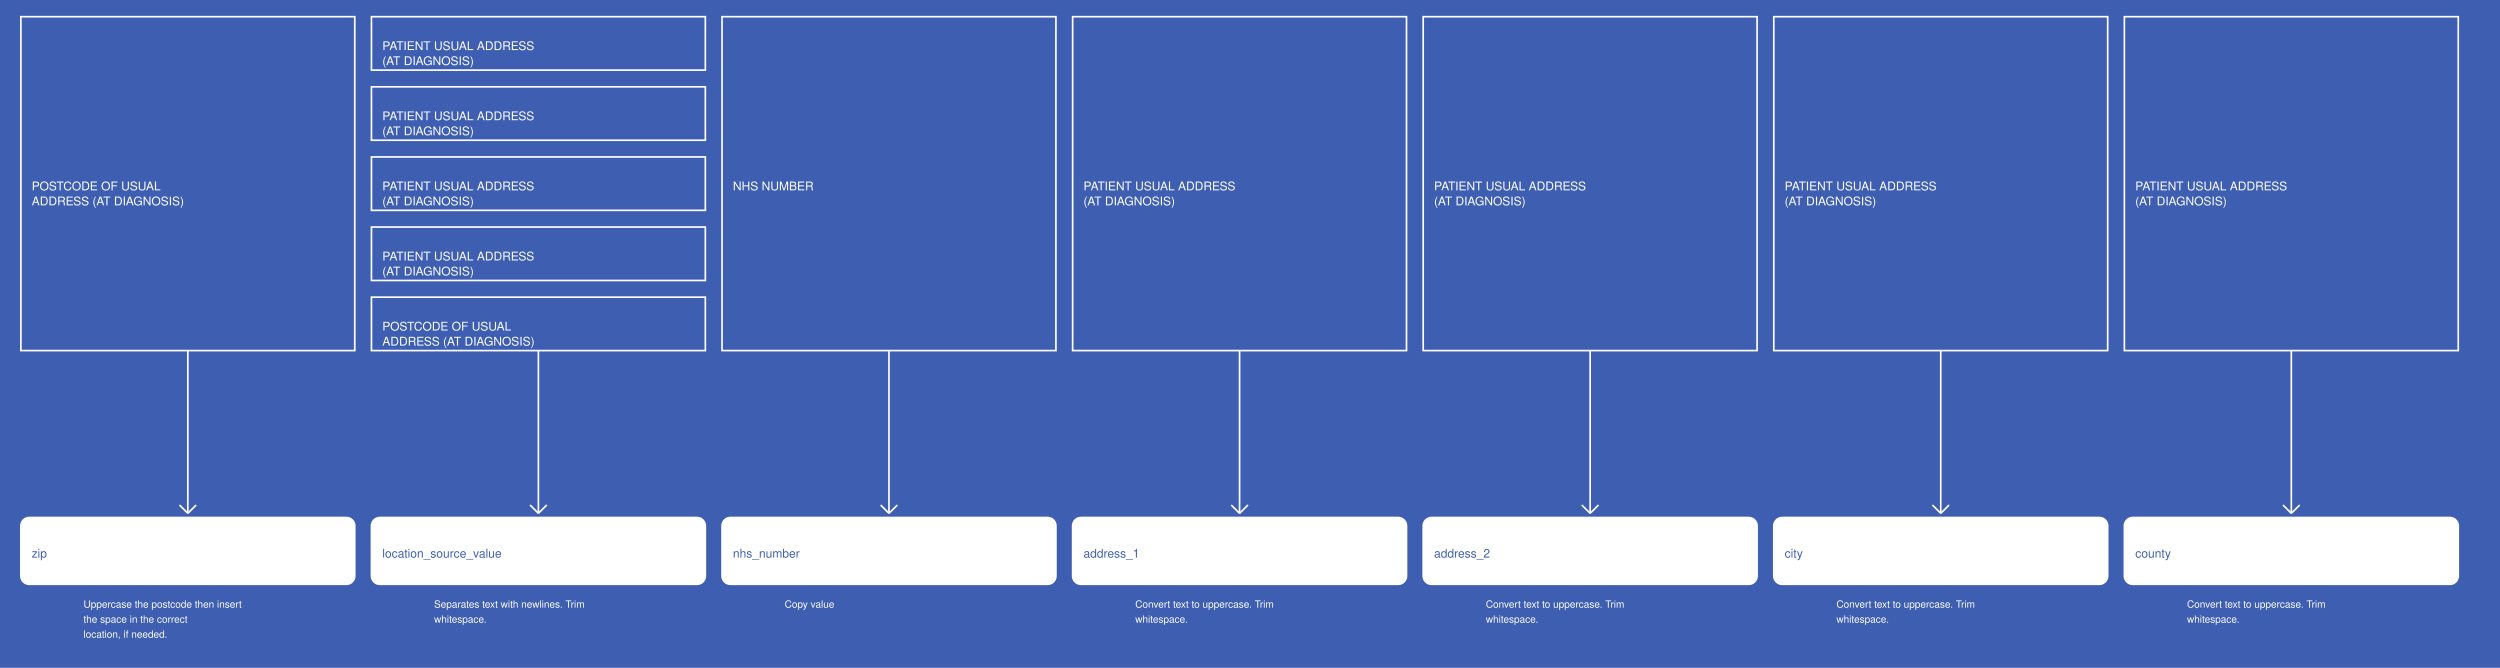
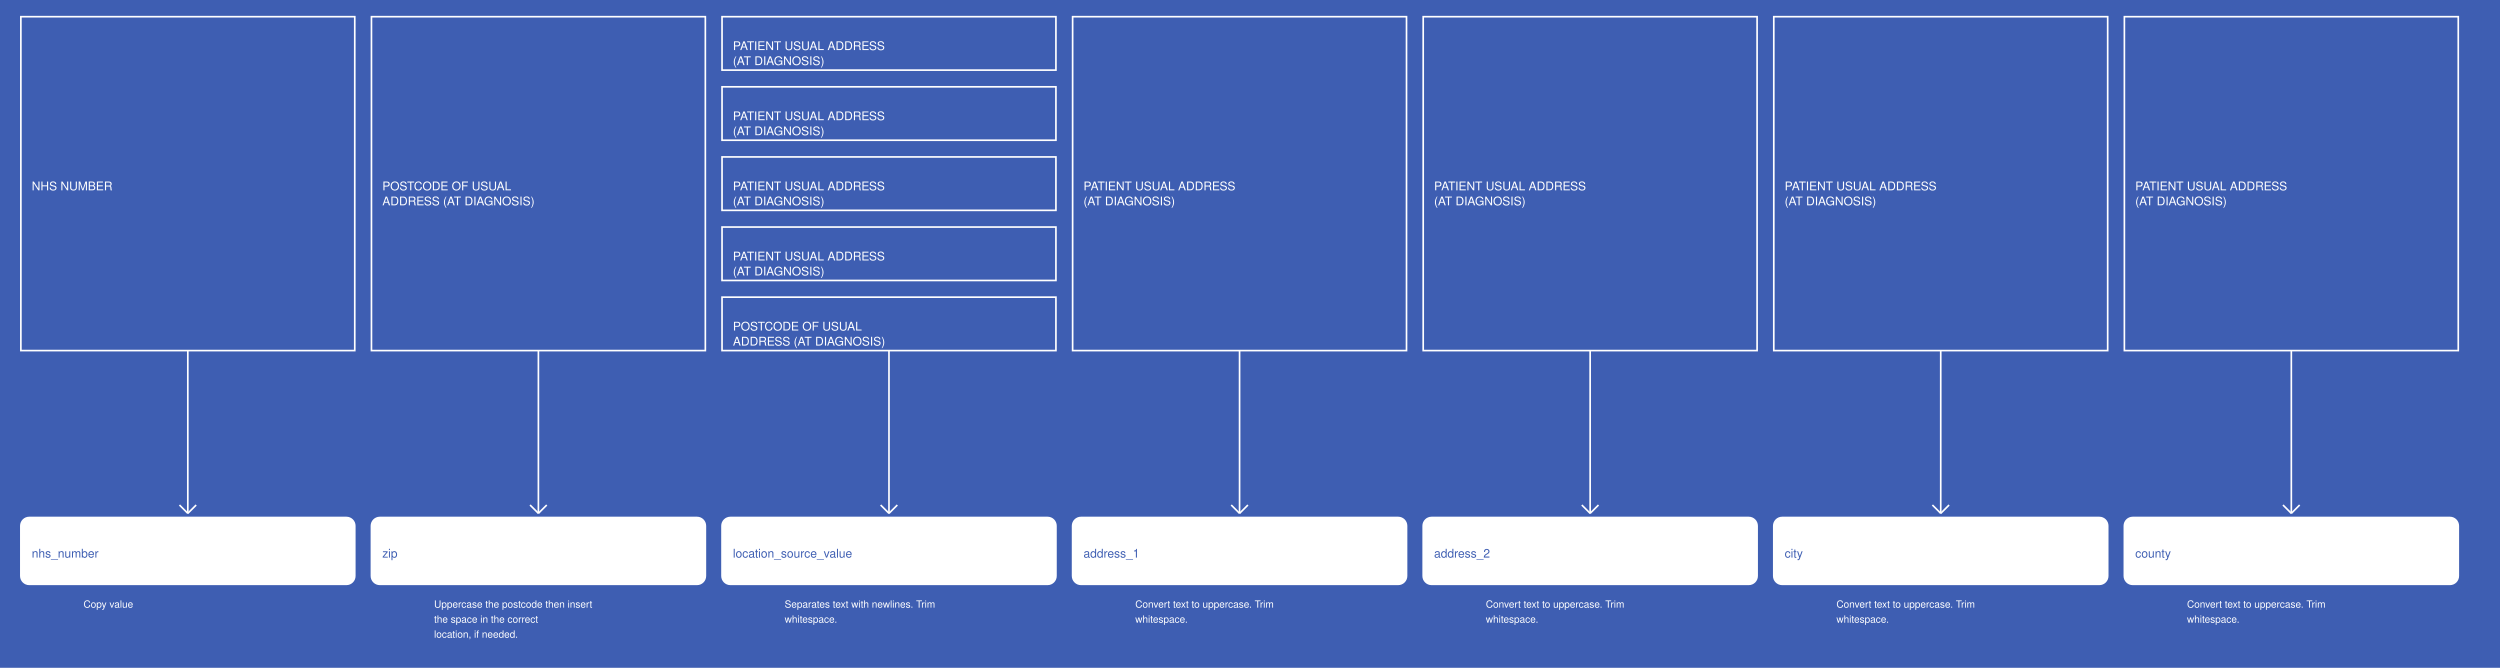
<svg xmlns="http://www.w3.org/2000/svg" width="2995" height="800">
  <rect width="100%" height="100%" fill="#3E5EB2" />
  <g>
    <rect x="25" y="20" width="400" height="400" fill="#3E5EB2" stroke="white" stroke-width="2" />
-     <text x="38" y="228" fill="white" font-family="Helvetica" font-size="1.2em" text-anchor="start">POSTCODE OF USUAL</text>
-     <text x="38" y="246" fill="white" font-family="Helvetica" font-size="1.2em" text-anchor="start">ADDRESS (AT DIAGNOSIS)</text>
+     <text x="38" y="228" fill="white" font-family="Helvetica" font-size="1.2em" text-anchor="start">NHS NUMBER</text>
  </g>
  <g>
    <line x1="225" y1="420" x2="225" y2="615" stroke="white" stroke-width="2" />
    <line x1="215" y1="605" x2="225" y2="615" stroke="white" stroke-width="2" />
    <line x1="235" y1="605" x2="225" y2="615" stroke="white" stroke-width="2" />
-     <text x="100" y="728" fill="white" font-size="1em" font-family="Helvetica">Uppercase the postcode then insert</text>
-     <text x="100" y="746" fill="white" font-size="1em" font-family="Helvetica">the space in the correct</text>
-     <text x="100" y="764" fill="white" font-size="1em" font-family="Helvetica">location, if needed.</text>
+     <text x="100" y="728" fill="white" font-size="1em" font-family="Helvetica">Copy value</text>
  </g>
  <g>
    <rect x="25" y="620" width="400" height="80" fill="white" stroke="white" stroke-width="2" rx="10" />
-     <text x="38" y="668" fill="#3E5EB2" font-family="Helvetica" font-size="1.2em" text-anchor="start">zip</text>
+     <text x="38" y="668" fill="#3E5EB2" font-family="Helvetica" font-size="1.2em" text-anchor="start">nhs_number</text>
  </g>
  <g>
-     <rect x="445" y="20" width="400" height="64" fill="#3E5EB2" stroke="white" stroke-width="2" />
-     <text x="458" y="60" fill="white" font-family="Helvetica" font-size="1.2em" text-anchor="start">PATIENT USUAL ADDRESS</text>
-     <text x="458" y="78" fill="white" font-family="Helvetica" font-size="1.2em" text-anchor="start">(AT DIAGNOSIS)</text>
-   </g>
-   <g>
-     <rect x="445" y="104" width="400" height="64" fill="#3E5EB2" stroke="white" stroke-width="2" />
-     <text x="458" y="144" fill="white" font-family="Helvetica" font-size="1.2em" text-anchor="start">PATIENT USUAL ADDRESS</text>
-     <text x="458" y="162" fill="white" font-family="Helvetica" font-size="1.2em" text-anchor="start">(AT DIAGNOSIS)</text>
-   </g>
-   <g>
-     <rect x="445" y="188" width="400" height="64" fill="#3E5EB2" stroke="white" stroke-width="2" />
-     <text x="458" y="228" fill="white" font-family="Helvetica" font-size="1.2em" text-anchor="start">PATIENT USUAL ADDRESS</text>
-     <text x="458" y="246" fill="white" font-family="Helvetica" font-size="1.2em" text-anchor="start">(AT DIAGNOSIS)</text>
-   </g>
-   <g>
-     <rect x="445" y="272" width="400" height="64" fill="#3E5EB2" stroke="white" stroke-width="2" />
-     <text x="458" y="312" fill="white" font-family="Helvetica" font-size="1.2em" text-anchor="start">PATIENT USUAL ADDRESS</text>
-     <text x="458" y="330" fill="white" font-family="Helvetica" font-size="1.2em" text-anchor="start">(AT DIAGNOSIS)</text>
-   </g>
-   <g>
-     <rect x="445" y="356" width="400" height="64" fill="#3E5EB2" stroke="white" stroke-width="2" />
-     <text x="458" y="396" fill="white" font-family="Helvetica" font-size="1.2em" text-anchor="start">POSTCODE OF USUAL</text>
-     <text x="458" y="414" fill="white" font-family="Helvetica" font-size="1.2em" text-anchor="start">ADDRESS (AT DIAGNOSIS)</text>
+     <rect x="445" y="20" width="400" height="400" fill="#3E5EB2" stroke="white" stroke-width="2" />
+     <text x="458" y="228" fill="white" font-family="Helvetica" font-size="1.2em" text-anchor="start">POSTCODE OF USUAL</text>
+     <text x="458" y="246" fill="white" font-family="Helvetica" font-size="1.2em" text-anchor="start">ADDRESS (AT DIAGNOSIS)</text>
  </g>
  <g>
    <line x1="645" y1="420" x2="645" y2="615" stroke="white" stroke-width="2" />
    <line x1="635" y1="605" x2="645" y2="615" stroke="white" stroke-width="2" />
    <line x1="655" y1="605" x2="645" y2="615" stroke="white" stroke-width="2" />
-     <text x="520" y="728" fill="white" font-size="1em" font-family="Helvetica">Separates text with newlines. Trim</text>
-     <text x="520" y="746" fill="white" font-size="1em" font-family="Helvetica">whitespace.</text>
+     <text x="520" y="728" fill="white" font-size="1em" font-family="Helvetica">Uppercase the postcode then insert</text>
+     <text x="520" y="746" fill="white" font-size="1em" font-family="Helvetica">the space in the correct</text>
+     <text x="520" y="764" fill="white" font-size="1em" font-family="Helvetica">location, if needed.</text>
  </g>
  <g>
    <rect x="445" y="620" width="400" height="80" fill="white" stroke="white" stroke-width="2" rx="10" />
-     <text x="458" y="668" fill="#3E5EB2" font-family="Helvetica" font-size="1.2em" text-anchor="start">location_source_value</text>
+     <text x="458" y="668" fill="#3E5EB2" font-family="Helvetica" font-size="1.2em" text-anchor="start">zip</text>
  </g>
  <g>
-     <rect x="865" y="20" width="400" height="400" fill="#3E5EB2" stroke="white" stroke-width="2" />
-     <text x="878" y="228" fill="white" font-family="Helvetica" font-size="1.2em" text-anchor="start">NHS NUMBER</text>
+     <rect x="865" y="20" width="400" height="64" fill="#3E5EB2" stroke="white" stroke-width="2" />
+     <text x="878" y="60" fill="white" font-family="Helvetica" font-size="1.2em" text-anchor="start">PATIENT USUAL ADDRESS</text>
+     <text x="878" y="78" fill="white" font-family="Helvetica" font-size="1.2em" text-anchor="start">(AT DIAGNOSIS)</text>
+   </g>
+   <g>
+     <rect x="865" y="104" width="400" height="64" fill="#3E5EB2" stroke="white" stroke-width="2" />
+     <text x="878" y="144" fill="white" font-family="Helvetica" font-size="1.2em" text-anchor="start">PATIENT USUAL ADDRESS</text>
+     <text x="878" y="162" fill="white" font-family="Helvetica" font-size="1.2em" text-anchor="start">(AT DIAGNOSIS)</text>
+   </g>
+   <g>
+     <rect x="865" y="188" width="400" height="64" fill="#3E5EB2" stroke="white" stroke-width="2" />
+     <text x="878" y="228" fill="white" font-family="Helvetica" font-size="1.2em" text-anchor="start">PATIENT USUAL ADDRESS</text>
+     <text x="878" y="246" fill="white" font-family="Helvetica" font-size="1.2em" text-anchor="start">(AT DIAGNOSIS)</text>
+   </g>
+   <g>
+     <rect x="865" y="272" width="400" height="64" fill="#3E5EB2" stroke="white" stroke-width="2" />
+     <text x="878" y="312" fill="white" font-family="Helvetica" font-size="1.2em" text-anchor="start">PATIENT USUAL ADDRESS</text>
+     <text x="878" y="330" fill="white" font-family="Helvetica" font-size="1.2em" text-anchor="start">(AT DIAGNOSIS)</text>
+   </g>
+   <g>
+     <rect x="865" y="356" width="400" height="64" fill="#3E5EB2" stroke="white" stroke-width="2" />
+     <text x="878" y="396" fill="white" font-family="Helvetica" font-size="1.2em" text-anchor="start">POSTCODE OF USUAL</text>
+     <text x="878" y="414" fill="white" font-family="Helvetica" font-size="1.2em" text-anchor="start">ADDRESS (AT DIAGNOSIS)</text>
  </g>
  <g>
    <line x1="1065" y1="420" x2="1065" y2="615" stroke="white" stroke-width="2" />
    <line x1="1055" y1="605" x2="1065" y2="615" stroke="white" stroke-width="2" />
    <line x1="1075" y1="605" x2="1065" y2="615" stroke="white" stroke-width="2" />
-     <text x="940" y="728" fill="white" font-size="1em" font-family="Helvetica">Copy value</text>
+     <text x="940" y="728" fill="white" font-size="1em" font-family="Helvetica">Separates text with newlines. Trim</text>
+     <text x="940" y="746" fill="white" font-size="1em" font-family="Helvetica">whitespace.</text>
  </g>
  <g>
    <rect x="865" y="620" width="400" height="80" fill="white" stroke="white" stroke-width="2" rx="10" />
-     <text x="878" y="668" fill="#3E5EB2" font-family="Helvetica" font-size="1.2em" text-anchor="start">nhs_number</text>
+     <text x="878" y="668" fill="#3E5EB2" font-family="Helvetica" font-size="1.2em" text-anchor="start">location_source_value</text>
  </g>
  <g>
    <rect x="1285" y="20" width="400" height="400" fill="#3E5EB2" stroke="white" stroke-width="2" />
    <text x="1298" y="228" fill="white" font-family="Helvetica" font-size="1.2em" text-anchor="start">PATIENT USUAL ADDRESS</text>
    <text x="1298" y="246" fill="white" font-family="Helvetica" font-size="1.2em" text-anchor="start">(AT DIAGNOSIS)</text>
  </g>
  <g>
    <line x1="1485" y1="420" x2="1485" y2="615" stroke="white" stroke-width="2" />
    <line x1="1475" y1="605" x2="1485" y2="615" stroke="white" stroke-width="2" />
    <line x1="1495" y1="605" x2="1485" y2="615" stroke="white" stroke-width="2" />
    <text x="1360" y="728" fill="white" font-size="1em" font-family="Helvetica">Convert text to uppercase. Trim</text>
    <text x="1360" y="746" fill="white" font-size="1em" font-family="Helvetica">whitespace.</text>
  </g>
  <g>
    <rect x="1285" y="620" width="400" height="80" fill="white" stroke="white" stroke-width="2" rx="10" />
    <text x="1298" y="668" fill="#3E5EB2" font-family="Helvetica" font-size="1.2em" text-anchor="start">address_1</text>
  </g>
  <g>
    <rect x="1705" y="20" width="400" height="400" fill="#3E5EB2" stroke="white" stroke-width="2" />
    <text x="1718" y="228" fill="white" font-family="Helvetica" font-size="1.2em" text-anchor="start">PATIENT USUAL ADDRESS</text>
    <text x="1718" y="246" fill="white" font-family="Helvetica" font-size="1.2em" text-anchor="start">(AT DIAGNOSIS)</text>
  </g>
  <g>
    <line x1="1905" y1="420" x2="1905" y2="615" stroke="white" stroke-width="2" />
    <line x1="1895" y1="605" x2="1905" y2="615" stroke="white" stroke-width="2" />
    <line x1="1915" y1="605" x2="1905" y2="615" stroke="white" stroke-width="2" />
    <text x="1780" y="728" fill="white" font-size="1em" font-family="Helvetica">Convert text to uppercase. Trim</text>
    <text x="1780" y="746" fill="white" font-size="1em" font-family="Helvetica">whitespace.</text>
  </g>
  <g>
    <rect x="1705" y="620" width="400" height="80" fill="white" stroke="white" stroke-width="2" rx="10" />
    <text x="1718" y="668" fill="#3E5EB2" font-family="Helvetica" font-size="1.2em" text-anchor="start">address_2</text>
  </g>
  <g>
    <rect x="2125" y="20" width="400" height="400" fill="#3E5EB2" stroke="white" stroke-width="2" />
    <text x="2138" y="228" fill="white" font-family="Helvetica" font-size="1.2em" text-anchor="start">PATIENT USUAL ADDRESS</text>
    <text x="2138" y="246" fill="white" font-family="Helvetica" font-size="1.2em" text-anchor="start">(AT DIAGNOSIS)</text>
  </g>
  <g>
    <line x1="2325" y1="420" x2="2325" y2="615" stroke="white" stroke-width="2" />
    <line x1="2315" y1="605" x2="2325" y2="615" stroke="white" stroke-width="2" />
    <line x1="2335" y1="605" x2="2325" y2="615" stroke="white" stroke-width="2" />
    <text x="2200" y="728" fill="white" font-size="1em" font-family="Helvetica">Convert text to uppercase. Trim</text>
    <text x="2200" y="746" fill="white" font-size="1em" font-family="Helvetica">whitespace.</text>
  </g>
  <g>
    <rect x="2125" y="620" width="400" height="80" fill="white" stroke="white" stroke-width="2" rx="10" />
    <text x="2138" y="668" fill="#3E5EB2" font-family="Helvetica" font-size="1.2em" text-anchor="start">city</text>
  </g>
  <g>
    <rect x="2545" y="20" width="400" height="400" fill="#3E5EB2" stroke="white" stroke-width="2" />
    <text x="2558" y="228" fill="white" font-family="Helvetica" font-size="1.2em" text-anchor="start">PATIENT USUAL ADDRESS</text>
    <text x="2558" y="246" fill="white" font-family="Helvetica" font-size="1.2em" text-anchor="start">(AT DIAGNOSIS)</text>
  </g>
  <g>
    <line x1="2745" y1="420" x2="2745" y2="615" stroke="white" stroke-width="2" />
    <line x1="2735" y1="605" x2="2745" y2="615" stroke="white" stroke-width="2" />
    <line x1="2755" y1="605" x2="2745" y2="615" stroke="white" stroke-width="2" />
    <text x="2620" y="728" fill="white" font-size="1em" font-family="Helvetica">Convert text to uppercase. Trim</text>
    <text x="2620" y="746" fill="white" font-size="1em" font-family="Helvetica">whitespace.</text>
  </g>
  <g>
    <rect x="2545" y="620" width="400" height="80" fill="white" stroke="white" stroke-width="2" rx="10" />
    <text x="2558" y="668" fill="#3E5EB2" font-family="Helvetica" font-size="1.2em" text-anchor="start">county</text>
  </g>
</svg>
